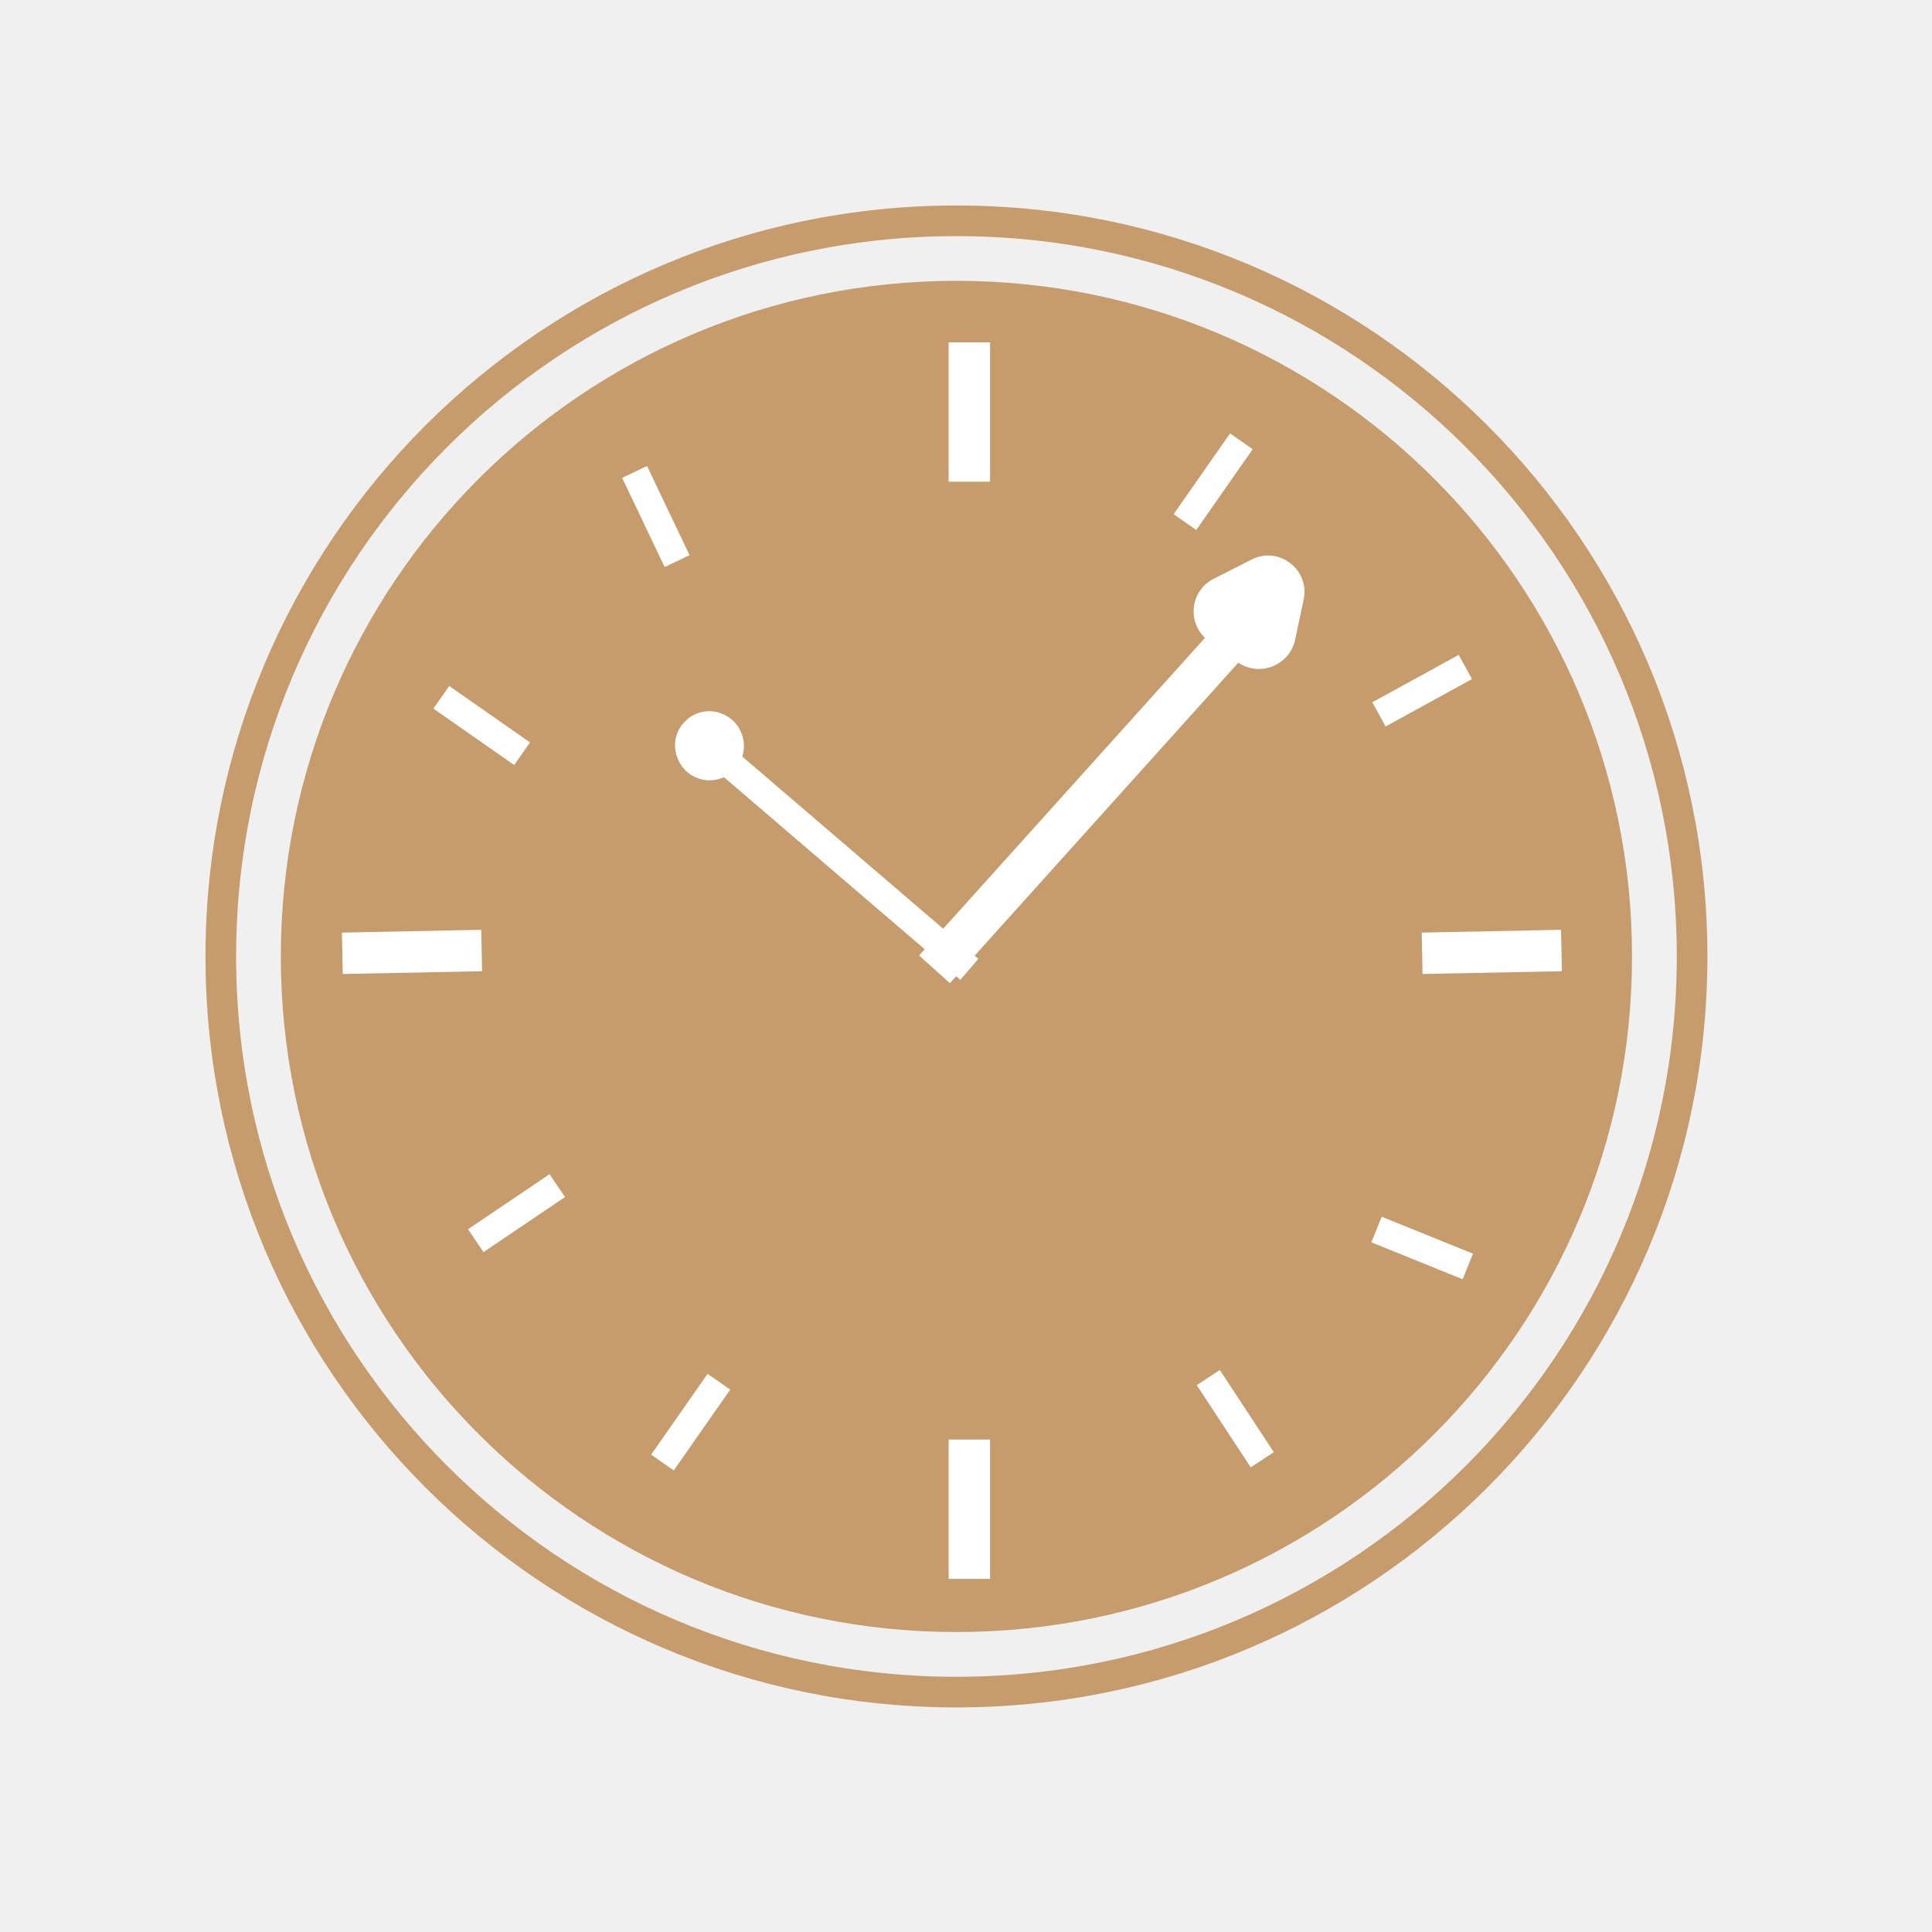
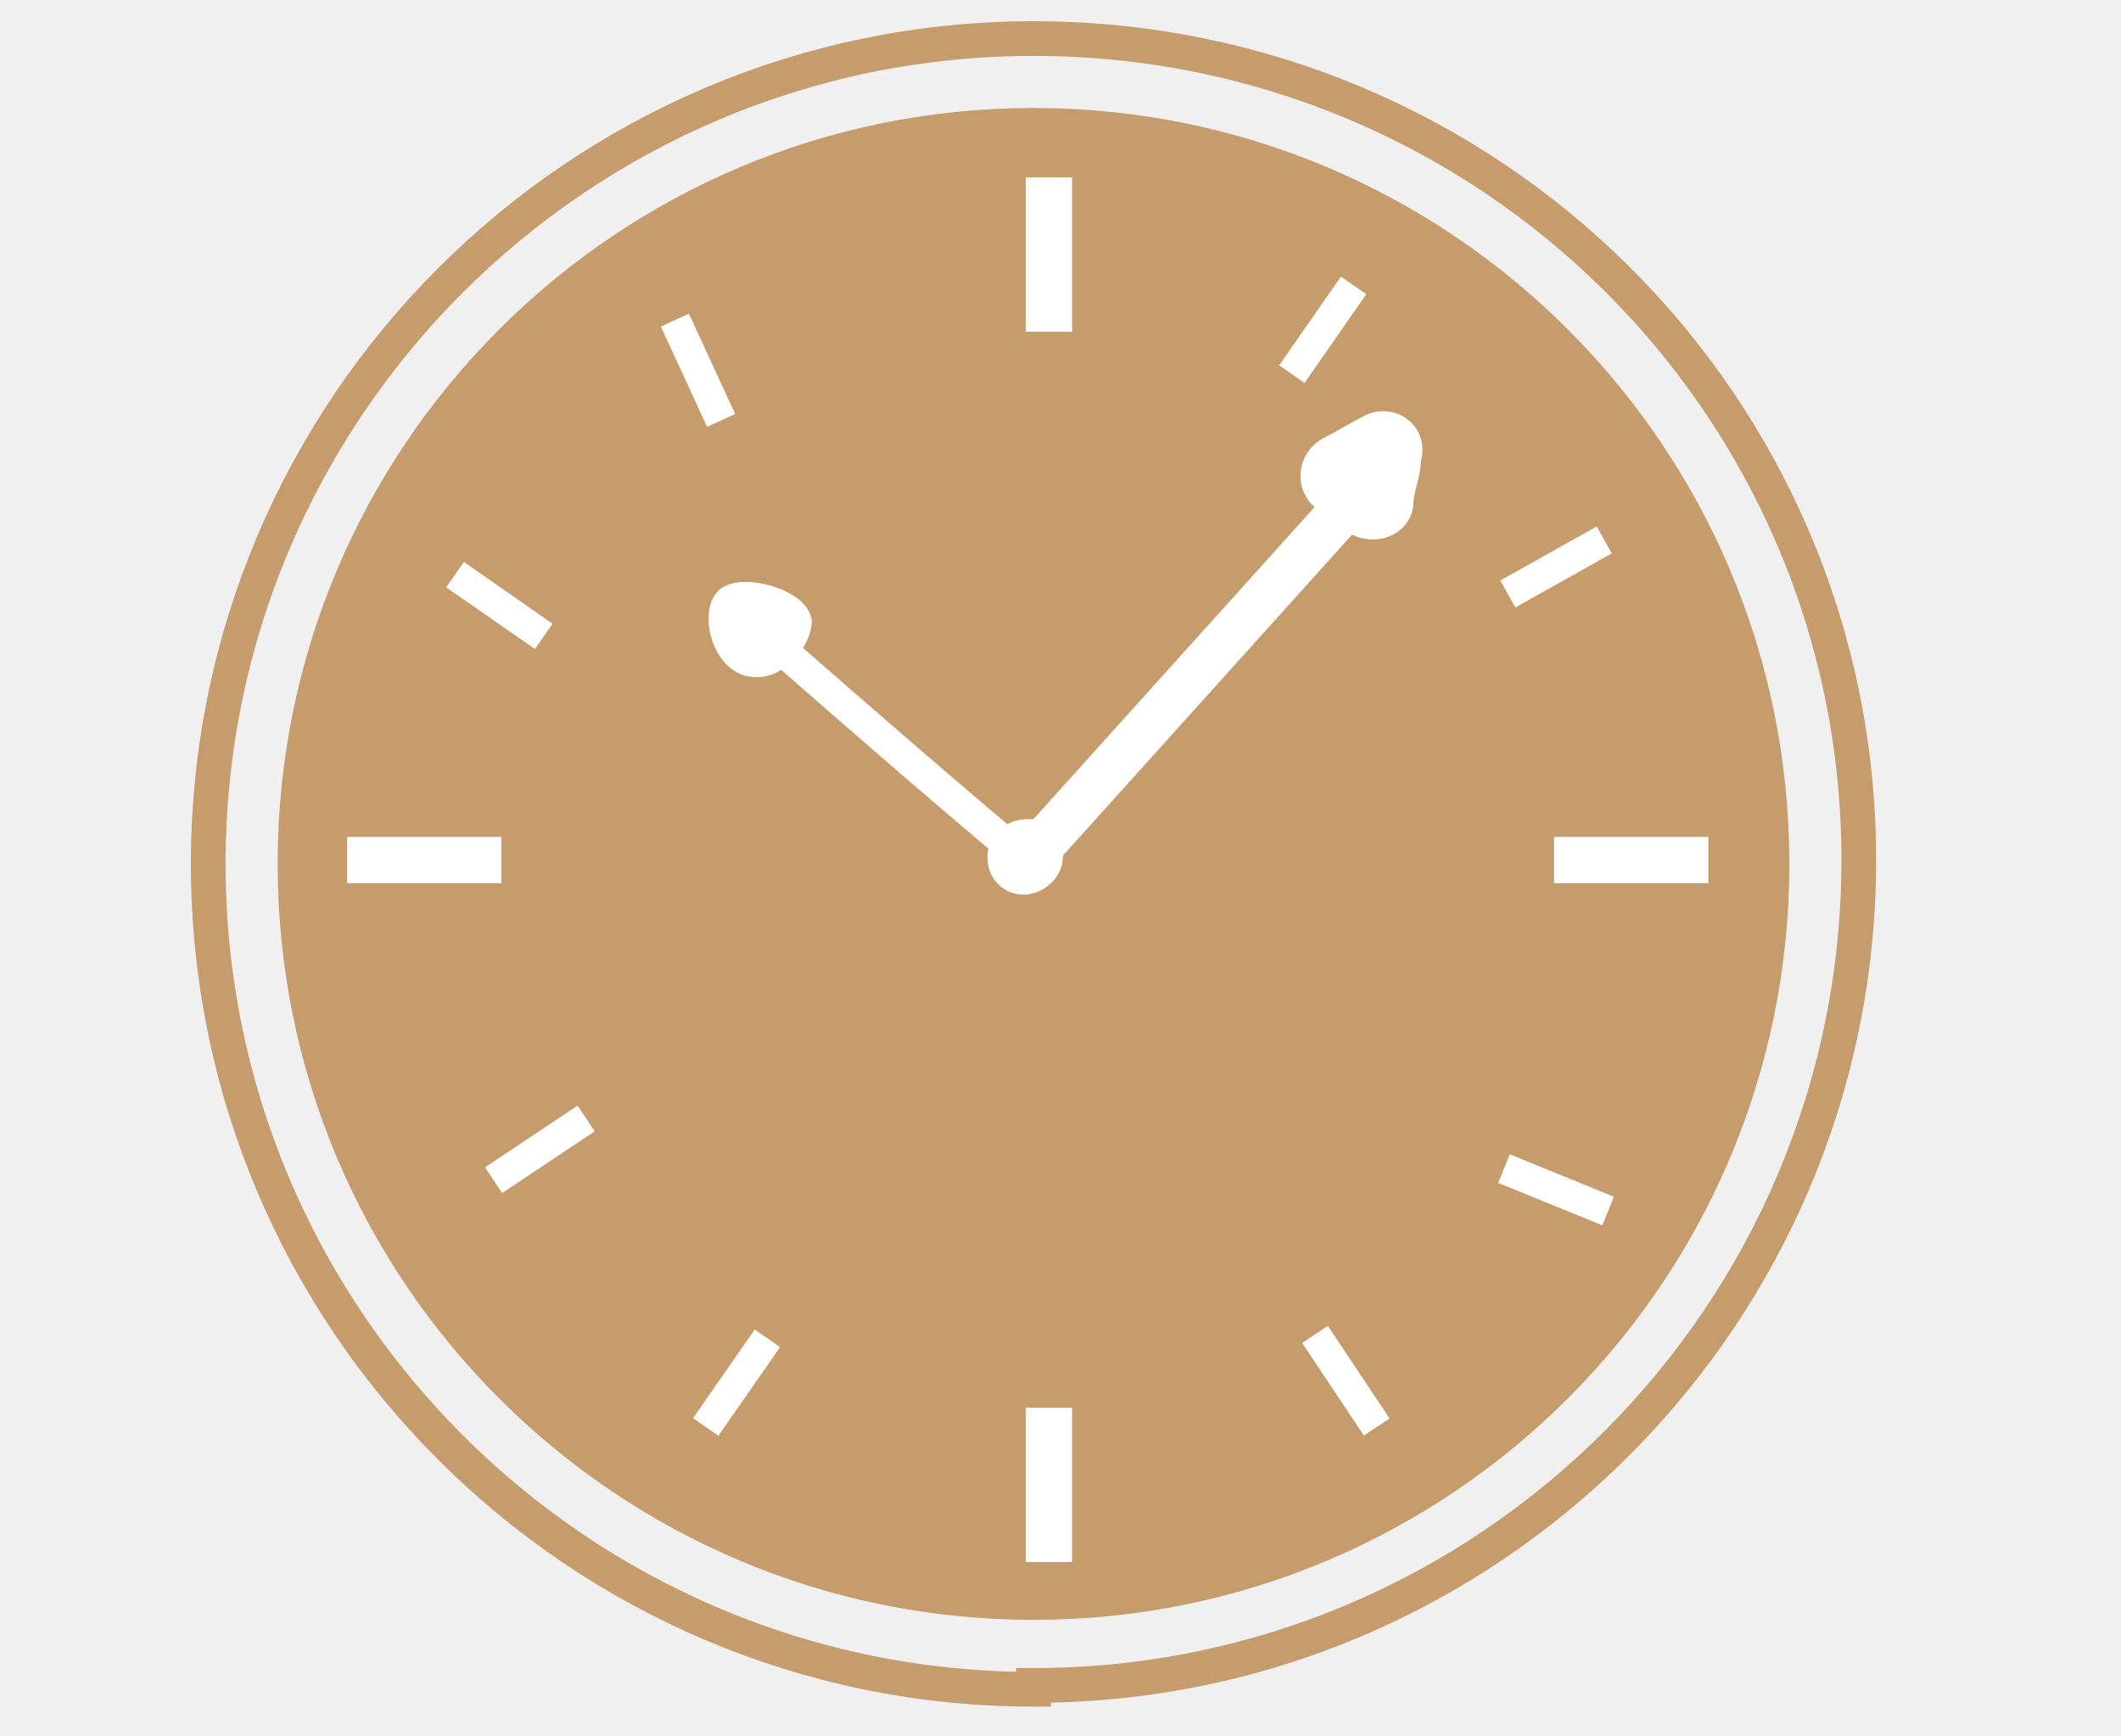
- <svg xmlns="http://www.w3.org/2000/svg" width="70" height="70" viewBox="0 0 70 70" fill="none">
-   <path d="M34.654 58.632C47.897 58.632 58.632 47.897 58.632 34.654C58.632 21.411 47.897 10.675 34.654 10.675C21.411 10.675 10.675 21.411 10.675 34.654C10.675 47.897 21.411 58.632 34.654 58.632Z" fill="#C69C6D" stroke="#C69C6D" stroke-miterlimit="10" />
-   <path d="M34.654 61.308C49.374 61.308 61.308 49.374 61.308 34.654C61.308 19.933 49.374 8 34.654 8C19.933 8 8 19.933 8 34.654C8 49.374 19.933 61.308 34.654 61.308Z" stroke="#C69C6D" stroke-width="1.11" stroke-miterlimit="10" />
-   <path d="M35.121 17.453V12.404" stroke="white" stroke-width="1.5" stroke-miterlimit="10" />
-   <path d="M35.121 57.206V52.158" stroke="white" stroke-width="1.5" stroke-miterlimit="10" />
-   <path d="M12.404 34.54L17.452 34.439" stroke="white" stroke-width="1.5" stroke-miterlimit="10" />
-   <path d="M51.527 34.54L56.575 34.439" stroke="white" stroke-width="1.5" stroke-miterlimit="10" />
-   <path d="M44.978 15.989L42.933 18.916" stroke="white" stroke-miterlimit="10" />
-   <path d="M53.092 24.166L49.962 25.883" stroke="white" stroke-miterlimit="10" />
-   <path d="M53.181 45.886L49.874 44.548" stroke="white" stroke-miterlimit="10" />
-   <path d="M43.779 49.912L45.735 52.89" stroke="white" stroke-miterlimit="10" />
-   <path d="M26.047 50.063L24.002 52.991" stroke="white" stroke-miterlimit="10" />
-   <path d="M20.191 42.958L17.238 44.952" stroke="white" stroke-miterlimit="10" />
-   <path d="M15.989 25.264L18.917 27.309" stroke="white" stroke-miterlimit="10" />
-   <path d="M22.993 17.099L24.533 20.33" stroke="white" stroke-miterlimit="10" />
-   <path d="M33.859 35.121L45.217 22.5" stroke="white" stroke-width="1.5" stroke-miterlimit="10" />
-   <path d="M35.121 35.121C32.18 32.597 29.227 30.073 26.287 27.549" stroke="white" stroke-miterlimit="10" />
-   <path d="M25.987 26.136C26.63 26.346 26.849 27.153 26.392 27.652V27.652C25.931 28.156 25.096 28.005 24.853 27.367C24.849 27.355 24.844 27.342 24.839 27.33C24.565 26.609 25.253 25.896 25.987 26.136V26.136Z" fill="white" stroke="white" stroke-width="0.64" stroke-miterlimit="10" />
-   <path d="M46.612 23.109C46.461 23.834 45.604 24.161 45.009 23.72C44.666 23.466 44.322 23.213 43.976 22.959C43.374 22.517 43.448 21.597 44.113 21.259C44.573 21.026 45.032 20.792 45.492 20.559C46.243 20.177 47.099 20.838 46.92 21.662C46.816 22.144 46.713 22.626 46.612 23.109Z" fill="white" stroke="white" stroke-width="0.64" stroke-miterlimit="10" />
+ <svg xmlns="http://www.w3.org/2000/svg" id="clock_s" version="1.1" viewBox="0 0 55 45">
+   <defs>
+     <style>
+       .cls-1 {
+         fill: #c69c6d;
+       }
+ 
+       .cls-1, .cls-2 {
+         stroke: #c69c6d;
+       }
+ 
+       .cls-1, .cls-2, .cls-3, .cls-4, .cls-5, .cls-6 {
+         stroke-miterlimit: 10;
+       }
+ 
+       .cls-1, .cls-6 {
+         stroke-width: .8px;
+       }
+ 
+       .cls-2 {
+         stroke-width: .9px;
+       }
+ 
+       .cls-2, .cls-4, .cls-6 {
+         fill: none;
+       }
+ 
+       .cls-3 {
+         stroke-width: .5px;
+       }
+ 
+       .cls-3, .cls-4, .cls-5, .cls-6 {
+         stroke: #fff;
+       }
+ 
+       .cls-3, .cls-5 {
+         fill: #fff;
+       }
+ 
+       .cls-4 {
+         stroke-width: 1.2px;
+       }
+ 
+       .cls-5 {
+         stroke-width: .6px;
+       }
+     </style>
+   </defs>
+   <path class="cls-1" d="M26.8,41.6c10.6,0,19.2-8.6,19.2-19.2S37.4,3.2,26.8,3.2,7.6,11.8,7.6,22.4s8.6,19.2,19.2,19.2Z" />
+   <path class="cls-2" d="M26.8,43.7c11.8,0,21.4-9.6,21.4-21.4S38.6,1,26.8,1,5.4,10.6,5.4,22.4s9.6,21.4,21.4,21.4Z" />
+   <path class="cls-4" d="M27.2,8.6v-4" />
+   <path class="cls-4" d="M27.2,40.5v-4" />
+   <path class="cls-4" d="M9,22.3h4" />
+   <path class="cls-4" d="M40.3,22.3h4" />
+   <path class="cls-6" d="M35.1,7.4l-1.6,2.3" />
+   <path class="cls-6" d="M41.6,14l-2.5,1.4" />
+   <path class="cls-6" d="M41.7,31.4l-2.7-1.1" />
+   <path class="cls-6" d="M34.1,34.6l1.6,2.4" />
+   <path class="cls-6" d="M19.9,34.7l-1.6,2.3" />
+   <path class="cls-6" d="M15.2,29l-2.4,1.6" />
+   <path class="cls-6" d="M11.8,14.9l2.3,1.6" />
+   <path class="cls-6" d="M17.5,8.3l1.2,2.6" />
+   <path class="cls-4" d="M26.2,22.8l9.1-10.1" />
+   <path class="cls-6" d="M27.2,22.8c-2.4-2-4.7-4-7.1-6.1" />
+   <path class="cls-3" d="M20.8,16.1c0,.5-.6,1.3-1.3,1.2-.8-.1-1.1-1.4-.7-1.8.4-.4,1.9,0,2,.6Z" />
+   <path class="cls-3" d="M26.8,21.5c.5.2.7.8.3,1.2h0c-.4.4-1,.3-1.2-.2,0,0,0,0,0,0-.2-.6.3-1.1.9-1h0Z" />
+   <path class="cls-3" d="M36.4,13.1c-.1.6-.8.8-1.3.5-.3-.2-.6-.4-.8-.6-.5-.4-.4-1.1.1-1.4.4-.2.7-.4,1.1-.6.6-.3,1.3.2,1.1.9,0,.4-.2.8-.2,1.2Z" />
+   <path class="cls-5" d="M75.3-7.4" />
</svg>
